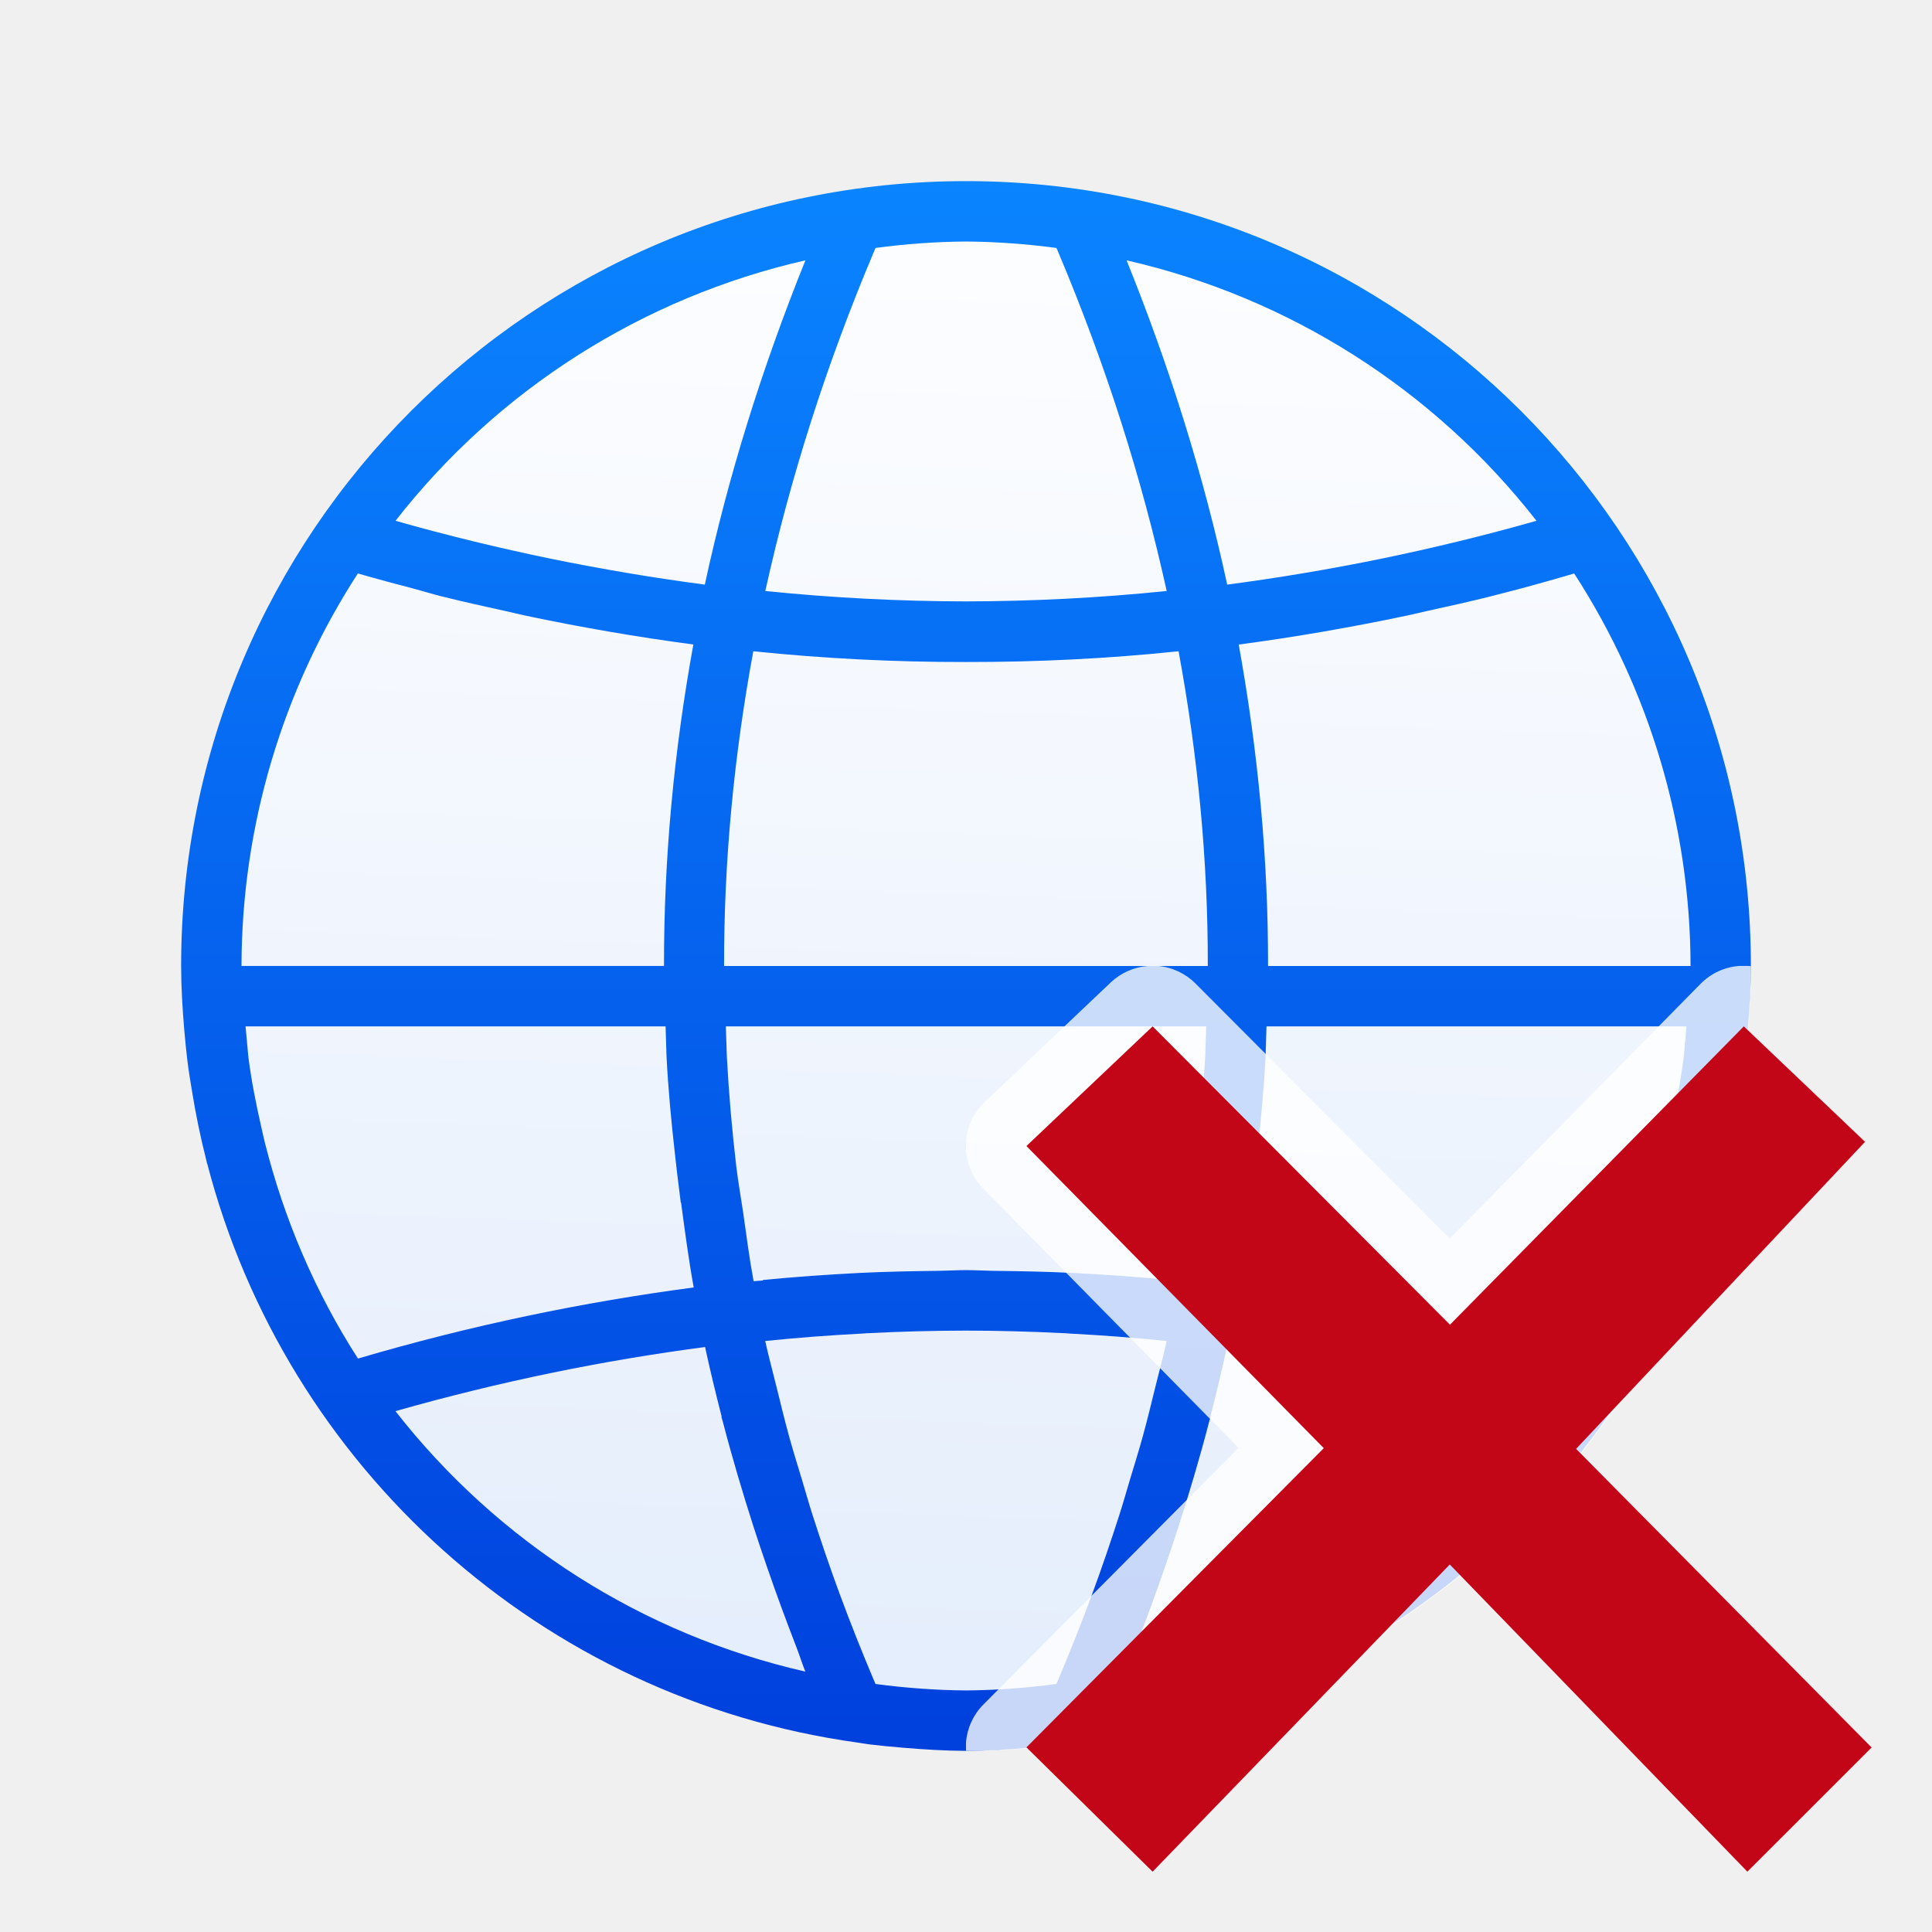
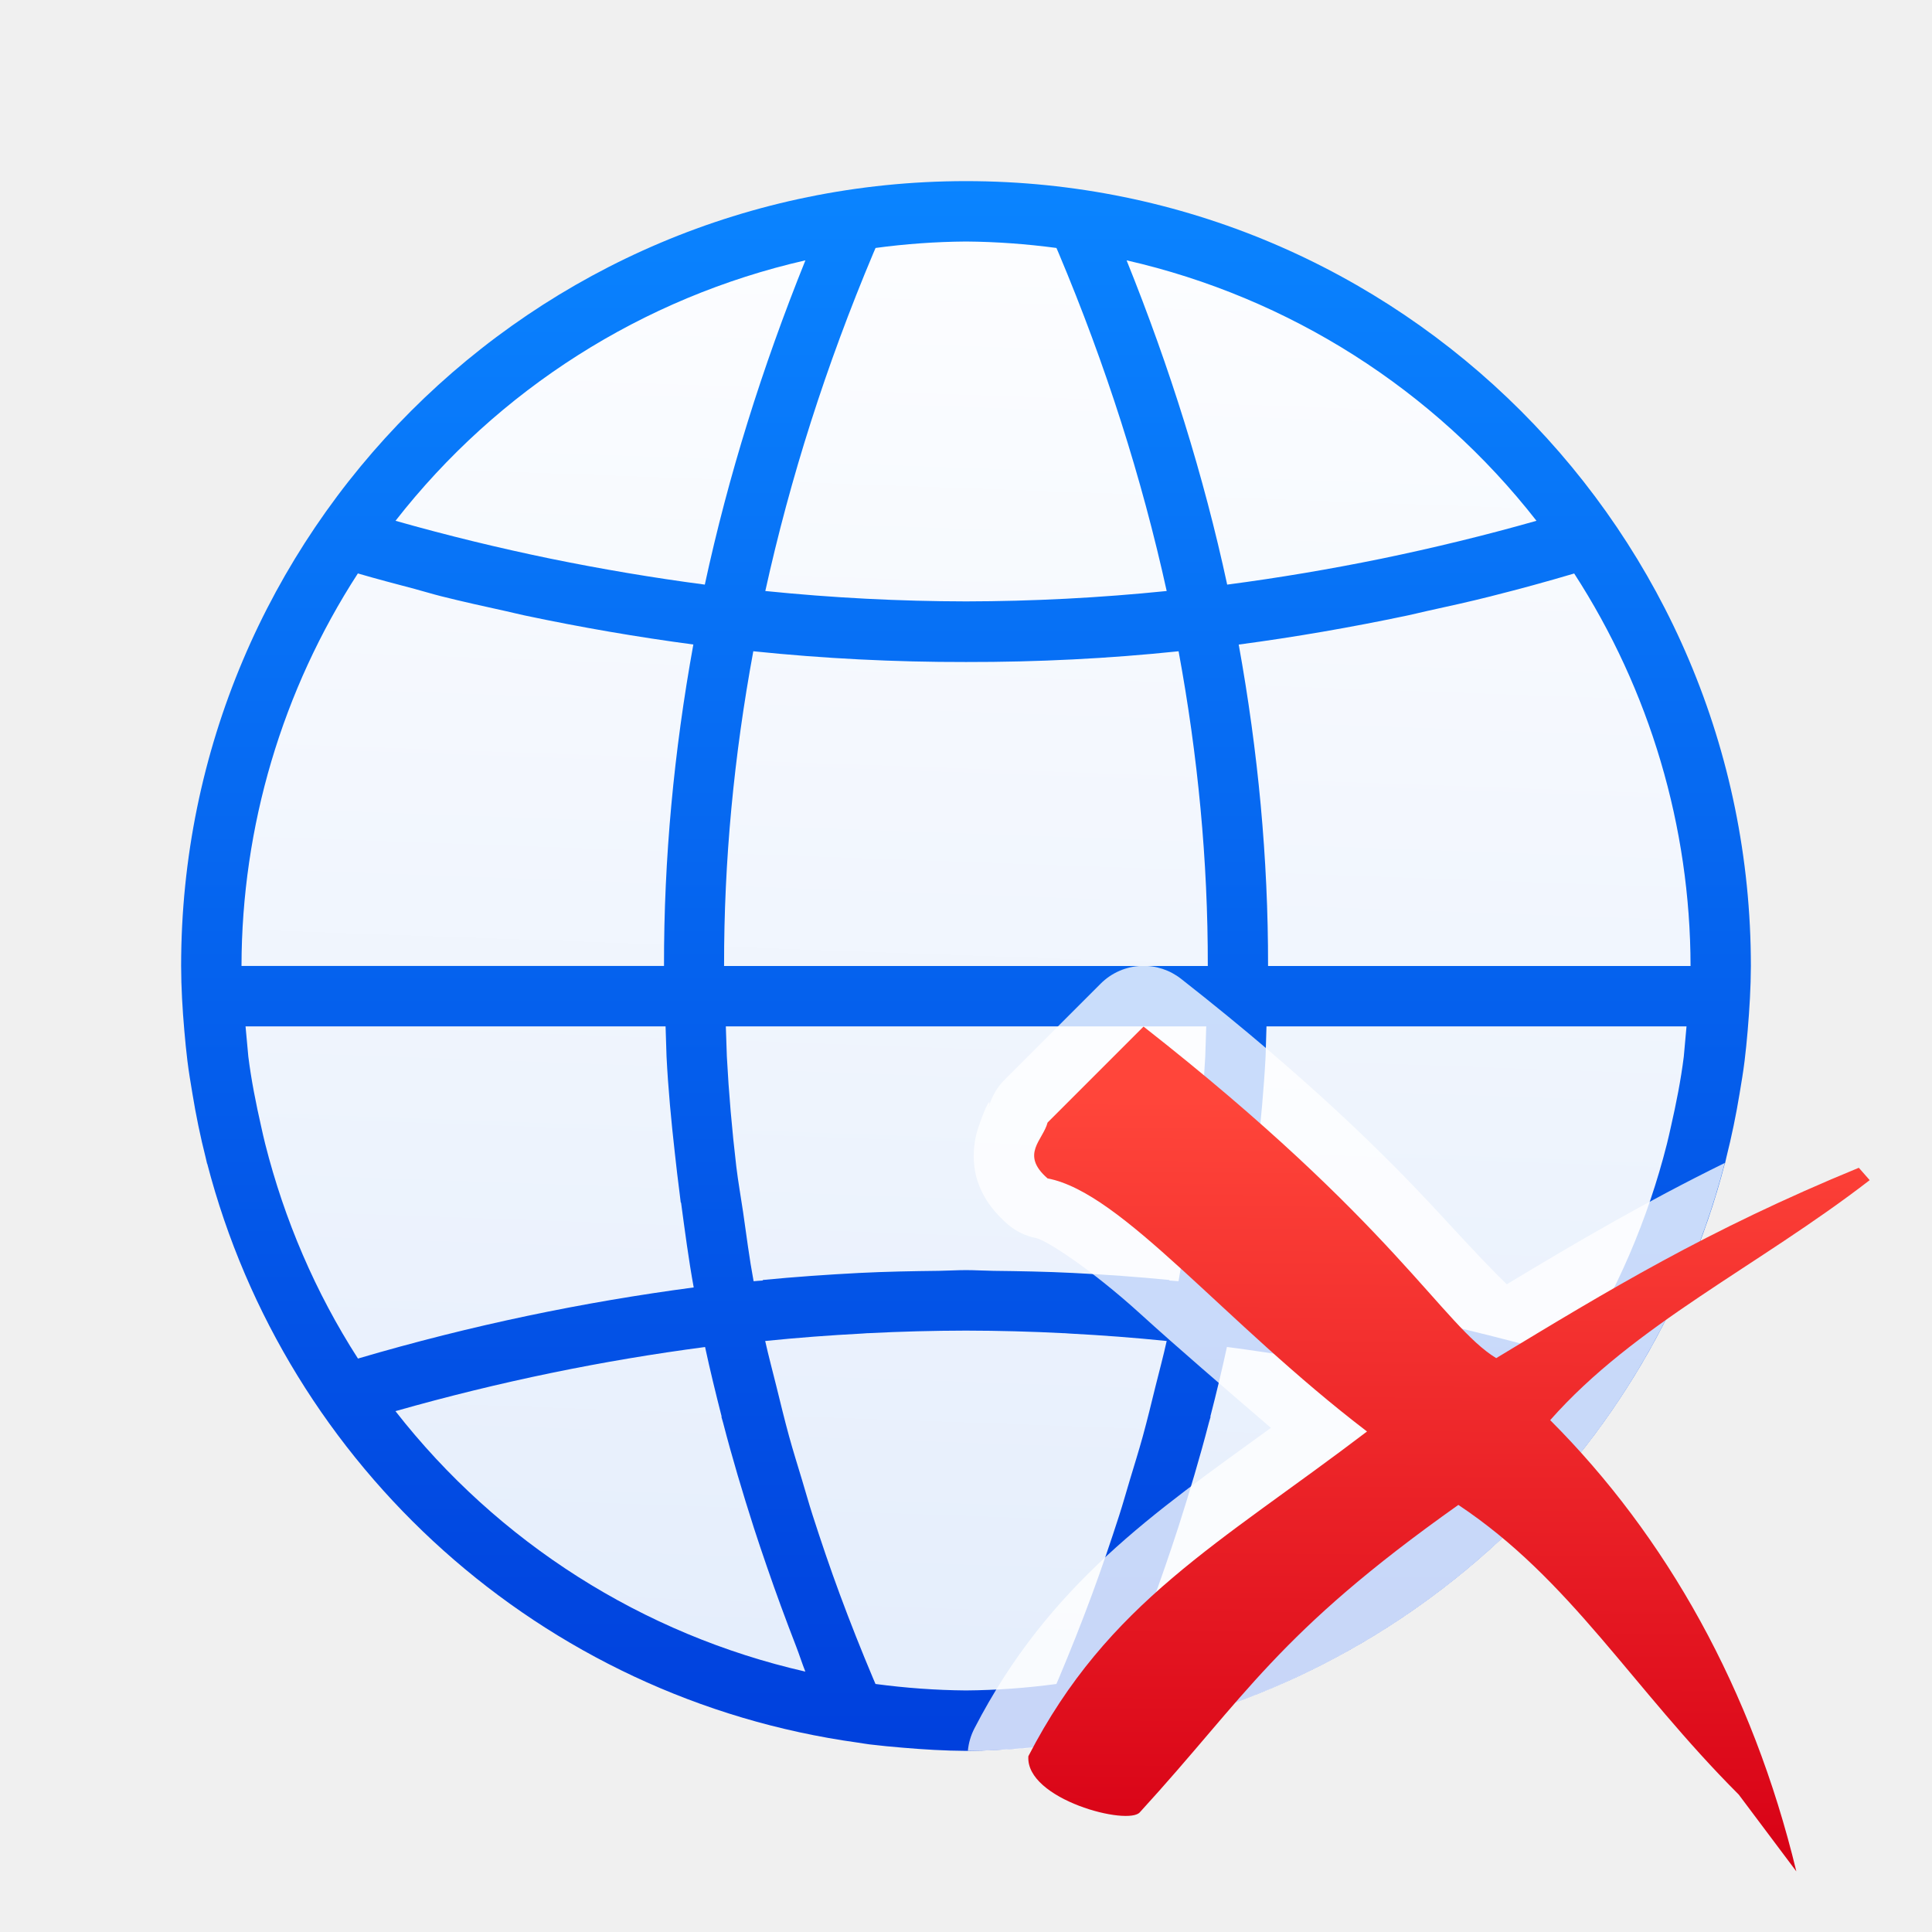
<svg xmlns="http://www.w3.org/2000/svg" viewBox="0 0 32 32">
-   <linearGradient id="a" gradientUnits="userSpaceOnUse" x1="17.831" x2="18.66" y1="27.496" y2="4.311">
+   <linearGradient id="a" gradientUnits="userSpaceOnUse" x1="23.612" x2="23.693" y1="31.034" y2="18.238">
+     <stop offset="0" stop-color="#d70015" />
+     <stop offset="1" stop-color="#ff453a" />
+   </linearGradient>
+   <linearGradient id="b" gradientUnits="userSpaceOnUse" x1="17.831" x2="18.66" y1="27.496" y2="4.311">
    <stop offset="0" stop-color="#e5eefc" />
    <stop offset="1" stop-color="#fcfdff" />
  </linearGradient>
-   <linearGradient id="b" gradientUnits="userSpaceOnUse" x1="16" x2="16" y1="29" y2="3">
+   <linearGradient id="c" gradientUnits="userSpaceOnUse" x1="16" x2="16" y1="29" y2="3">
    <stop offset="0" stop-color="#0040dd" />
    <stop offset="1" stop-color="#0a84ff" />
  </linearGradient>
-   <path d="m16 4c-6.627 0-12 5.373-12 12 0.0.021.004.041.004.062-0.0.022-.004.043-.004.064 0 6.627 5.373 12 12 12s12-5.373 12-12c-0-.022-.004-.043-.004-.064 0-.021.004-.041.004-.062 0-6.627-5.373-12-12-12z" fill="url(#a)" />
-   <path d="m16 3c-7.18 0-13 5.82-13 13 .001.358.022.715.053 1.07.014.168.031.334.051.5.022.18.052.358.082.537.059.362.132.717.221 1.068.008.033.015.067.023.1.001-.001.001-.001.002-.002 1.307 5.028 5.538 8.865 10.775 9.59.064.009.127.021.191.029.183.022.366.04.551.055.349.03.7.051 1.051.053.351-.002.701-.023 1.051-.053.185-.015.368-.032.551-.055.064-.008.128-.02.191-.029 5.238-.724 9.468-4.562 10.775-9.59.001.001.001.001.002.002.009-.033.015-.067.023-.1.088-.351.162-.707.221-1.068.03-.179.06-.357.082-.537.02-.166.037-.332.051-.5.03-.356.052-.713.053-1.07 0-7.18-5.82-13-13-13zm0 1c.501.004 1.001.041 1.498.107l.037.086c.783 1.86 1.377 3.725 1.789 5.596-1.12.114-2.227.17-3.324.172-1.097-.002-2.204-.058-3.324-.172.412-1.87 1.006-3.736 1.789-5.596l.037-.086c.497-.067.997-.103 1.498-.107zm-2.66.312c-.718 1.782-1.278 3.572-1.666 5.371-.858-.113-1.71-.257-2.557-.43-.848-.175-1.703-.382-2.566-.627 1.699-2.177 4.097-3.7 6.789-4.314zm5.32 0c2.692.614 5.09 2.138 6.789 4.314-.863.245-1.719.452-2.566.627-.846.173-1.698.317-2.557.43-.388-1.799-.948-3.59-1.666-5.371zm-12.732 5.186c.314.092.626.173.938.256.147.039.292.084.439.121.358.09.713.168 1.068.246.105.023.209.05.314.072.94.199 1.872.359 2.797.482-.321 1.768-.489 3.542-.486 5.324h-6.998c.004-2.308.673-4.565 1.928-6.502zm20.145 0c1.254 1.937 1.924 4.194 1.928 6.502h-6.998c.003-1.782-.166-3.556-.486-5.324.925-.123 1.857-.284 2.797-.482.104-.022.21-.049.314-.072.356-.078.711-.156 1.068-.246.005-.001.009-.003.014-.004.457-.115.911-.239 1.363-.373zm-13.594 1.289c1.162.12 2.335.18 3.521.178 1.187.002 2.36-.057 3.521-.178.32 1.732.487 3.469.484 5.213h-8.012c-.003-1.744.164-3.481.484-5.213zm-8.412 6.213h6.957l.016.5c.027.532.077 1.063.137 1.594.024.225.051.449.08.674.006.049.011.099.018.148l.006.006c.063.468.124.936.209 1.402-1.824.242-3.676.623-5.561 1.178-.705-1.096-1.219-2.299-1.537-3.557-.025-.094-.044-.19-.066-.285-.087-.383-.164-.769-.213-1.16zm7.955 0h7.957l-.016.5c-.033.607-.085 1.213-.156 1.818-.031.253-.076.505-.113.758-.055.382-.103.763-.174 1.145-.052-.005-.104-.007-.156-.012l.008-.008c-.531-.053-1.065-.09-1.602-.117-.437-.022-.878-.03-1.318-.035-.15-.002-.301-.012-.451-.012-.15 0-.301.01-.451.012-.44.005-.881.013-1.318.035-.537.028-1.07.065-1.602.117l.008.008c-.052.005-.104.006-.156.012-.071-.381-.119-.763-.174-1.145-.037-.253-.083-.505-.113-.758-.071-.605-.124-1.212-.156-1.818zm8.955 0h6.957l-.045.5c-.049.392-.126.777-.213 1.16-.022.095-.042.191-.066.285-.318 1.257-.832 2.461-1.537 3.557-1.885-.554-3.737-.935-5.561-1.178.085-.467.146-.935.209-1.402l.006-.006c.007-.049.011-.099.018-.148.029-.224.056-.449.08-.674.059-.531.109-1.062.137-1.594zm-4.977 5.039c.538.001 1.079.015 1.623.043.004 0.0.008-0.0.012 0 .028.001.056.004.084.006.533.028 1.067.068 1.605.123-.055.251-.124.503-.186.754-.068.276-.135.554-.211.83-.066.239-.141.478-.213.717-.059.195-.113.391-.176.586-.141.438-.29.875-.451 1.312-.172.466-.357.931-.553 1.396l-.037.086c-.497.067-.997.103-1.498.107-.501-.004-1.001-.041-1.498-.107l-.037-.086c-.196-.465-.381-.931-.553-1.396-.162-.437-.31-.875-.451-1.312-.063-.195-.117-.391-.176-.586-.072-.239-.147-.477-.213-.717-.076-.276-.143-.554-.211-.83-.062-.251-.13-.502-.186-.754.538-.055 1.073-.095 1.605-.123.028-.001.056-.004.084-.006.004-0.0.008 0.0.012 0 .544-.028 1.085-.042 1.623-.043zm-4.322.271c.083.385.177.77.275 1.154l-.004.004c.008.031.019.062.027.094.151.582.324 1.162.51 1.742.068.214.142.427.215.641.152.443.315.885.486 1.326.054.139.097.278.152.416-2.692-.614-5.09-2.138-6.789-4.314 1.739-.494 3.446-.841 5.127-1.062zm8.645 0c1.681.221 3.388.568 5.127 1.062-1.699 2.177-4.097 3.7-6.789 4.314.056-.138.099-.277.152-.416.172-.442.334-.884.486-1.326.073-.214.146-.427.215-.641.186-.58.359-1.16.51-1.742.008-.031.019-.062.027-.094l-.004-.004c.099-.384.192-.769.275-1.154z" fill="url(#b)" />
-   <path d="m19.01 16a1.004 1.004 0 0 0 -.611.271l-2.09 1.982a1.004 1.004 0 0 0 -.309.65v.166a1.004 1.004 0 0 0 .285.617l4.229 4.295-4.227 4.252a1.004 1.004 0 0 0 -.287.625v.141a13 13 0 0 0 13-12.996 1.004 1.004 0 0 0 -.039-.004h-.156a1.004 1.004 0 0 0 -.637.295l-4.156 4.221-4.211-4.225a1.004 1.004 0 0 0 -.623-.291z" fill="#fff" fill-opacity=".784" />
-   <path d="m31 28.944-4.895-4.946 4.786-5.086-2.008-1.912-4.867 4.941-4.925-4.941-2.09 1.982 4.925 5.004-4.925 4.956 2.09 2.059 4.922-5.088 4.929 5.088z" fill="#c20618" />
+   <path d="m16 4c-6.627 0-12 5.373-12 12 0.0.021.004.041.004.062-0.0.022-.004.043-.004.064 0 6.627 5.373 12 12 12s12-5.373 12-12c-0-.022-.004-.043-.004-.064 0-.021.004-.041.004-.062 0-6.627-5.373-12-12-12z" fill="url(#b)" />
+   <path d="m16 3c-7.18 0-13 5.82-13 13 .001.358.022.715.053 1.07.014.168.031.334.051.5.022.18.052.358.082.537.059.362.132.717.221 1.068.008.033.015.067.023.1.001-.001.001-.001.002-.002 1.307 5.028 5.538 8.865 10.775 9.59.064.009.127.021.191.029.183.022.366.04.551.055.349.03.7.051 1.051.053.351-.002.701-.023 1.051-.053.185-.015.368-.032.551-.055.064-.008.128-.02.191-.029 5.238-.724 9.468-4.562 10.775-9.59.001.001.001.001.002.002.009-.033.015-.067.023-.1.088-.351.162-.707.221-1.068.03-.179.06-.357.082-.537.02-.166.037-.332.051-.5.03-.356.052-.713.053-1.07 0-7.18-5.82-13-13-13zm0 1c.501.004 1.001.041 1.498.107l.037.086c.783 1.86 1.377 3.725 1.789 5.596-1.12.114-2.227.17-3.324.172-1.097-.002-2.204-.058-3.324-.172.412-1.87 1.006-3.736 1.789-5.596l.037-.086c.497-.067.997-.103 1.498-.107zm-2.66.312c-.718 1.782-1.278 3.572-1.666 5.371-.858-.113-1.71-.257-2.557-.43-.848-.175-1.703-.382-2.566-.627 1.699-2.177 4.097-3.7 6.789-4.314zm5.32 0c2.692.614 5.09 2.138 6.789 4.314-.863.245-1.719.452-2.566.627-.846.173-1.698.317-2.557.43-.388-1.799-.948-3.59-1.666-5.371zm-12.732 5.186c.314.092.626.173.938.256.147.039.292.084.439.121.358.09.713.168 1.068.246.105.023.209.05.314.072.94.199 1.872.359 2.797.482-.321 1.768-.489 3.542-.486 5.324h-6.998c.004-2.308.673-4.565 1.928-6.502zm20.145 0c1.254 1.937 1.924 4.194 1.928 6.502h-6.998c.003-1.782-.166-3.556-.486-5.324.925-.123 1.857-.284 2.797-.482.104-.022.21-.049.314-.072.356-.078.711-.156 1.068-.246.005-.001.009-.003.014-.004.457-.115.911-.239 1.363-.373zm-13.594 1.289c1.162.12 2.335.18 3.521.178 1.187.002 2.36-.057 3.521-.178.32 1.732.487 3.469.484 5.213h-8.012c-.003-1.744.164-3.481.484-5.213zm-8.412 6.213h6.957l.016.5c.027.532.077 1.063.137 1.594.024.225.051.449.08.674.006.049.011.099.018.148l.006.006c.063.468.124.936.209 1.402-1.824.242-3.676.623-5.561 1.178-.705-1.096-1.219-2.299-1.537-3.557-.025-.094-.044-.19-.066-.285-.087-.383-.164-.769-.213-1.16zm7.955 0h7.957l-.016.5c-.033.607-.085 1.213-.156 1.818-.031.253-.076.505-.113.758-.055.382-.103.763-.174 1.145-.052-.005-.104-.007-.156-.012l.008-.008c-.531-.053-1.065-.09-1.602-.117-.437-.022-.878-.03-1.318-.035-.15-.002-.301-.012-.451-.012-.15 0-.301.01-.451.012-.44.005-.881.013-1.318.035-.537.028-1.07.065-1.602.117l.008.008c-.052.005-.104.006-.156.012-.071-.381-.119-.763-.174-1.145-.037-.253-.083-.505-.113-.758-.071-.605-.124-1.212-.156-1.818zm8.955 0h6.957l-.045.5c-.049.392-.126.777-.213 1.16-.022.095-.042.191-.066.285-.318 1.257-.832 2.461-1.537 3.557-1.885-.554-3.737-.935-5.561-1.178.085-.467.146-.935.209-1.402l.006-.006c.007-.049.011-.099.018-.148.029-.224.056-.449.08-.674.059-.531.109-1.062.137-1.594zm-4.977 5.039c.538.001 1.079.015 1.623.043.004 0.0.008-0.0.012 0 .028.001.056.004.084.006.533.028 1.067.068 1.605.123-.055.251-.124.503-.186.754-.068.276-.135.554-.211.83-.066.239-.141.478-.213.717-.059.195-.113.391-.176.586-.141.438-.29.875-.451 1.312-.172.466-.357.931-.553 1.396l-.037.086c-.497.067-.997.103-1.498.107-.501-.004-1.001-.041-1.498-.107l-.037-.086c-.196-.465-.381-.931-.553-1.396-.162-.437-.31-.875-.451-1.312-.063-.195-.117-.391-.176-.586-.072-.239-.147-.477-.213-.717-.076-.276-.143-.554-.211-.83-.062-.251-.13-.502-.186-.754.538-.055 1.073-.095 1.605-.123.028-.001.056-.004.084-.006.004-0.0.008 0.0.012 0 .544-.028 1.085-.042 1.623-.043zm-4.322.271c.083.385.177.77.275 1.154l-.004.004c.008.031.019.062.027.094.151.582.324 1.162.51 1.742.068.214.142.427.215.641.152.443.315.885.486 1.326.054.139.097.278.152.416-2.692-.614-5.09-2.138-6.789-4.314 1.739-.494 3.446-.841 5.127-1.062zm8.645 0c1.681.221 3.388.568 5.127 1.062-1.699 2.177-4.097 3.7-6.789 4.314.056-.138.099-.277.152-.416.172-.442.334-.884.486-1.326.073-.214.146-.427.215-.641.186-.58.359-1.16.51-1.742.008-.031.019-.062.027-.094l-.004-.004c.099-.384.192-.769.275-1.154z" fill="url(#c)" />
+   <path d="m18.906 15.998a1.006 1.006 0 0 0 -.676.295l-1.59 1.59a1.006 1.006 0 0 0 -.264.461c.049-.191-.038-.071-.18.355-.071.213-.106.558-.004.865.102.308.294.536.498.713a1.006 1.006 0 0 0 .473.23c.151.029.879.486 1.729 1.258.583.531 1.388 1.223 2.158 1.885-1.941 1.408-3.677 2.589-4.91 4.977a1.006 1.006 0 0 0 -.109.371 13 13 0 0 0 12.537-9.736c-1.343.661-2.476 1.325-3.611 2.01-.235-.228-.472-.475-1.123-1.18-.854-.925-2.143-2.21-4.271-3.879a1.006 1.006 0 0 0 -.656-.215z" fill="#fff" fill-opacity=".784" />
+   <path d="m18.941 17.003-1.59 1.59c-.075.293-.46.525 0 .925 1.239.234 2.912 2.376 5.291 4.192-2.445 1.862-4.289 2.82-5.609 5.378-.052.717 1.668 1.163 1.85.925 1.759-1.922 2.26-2.954 5.272-5.087 1.865 1.241 2.866 3.019 4.644 4.798l.954 1.272c-.729-3.016-2.154-5.55-4.077-7.474 1.398-1.585 3.436-2.542 5.292-3.975l-.18-.205c-2.519 1.035-4.156 2.034-6.006 3.153-.887-.542-1.668-2.22-5.842-5.492z" fill="url(#a)" />
</svg>
